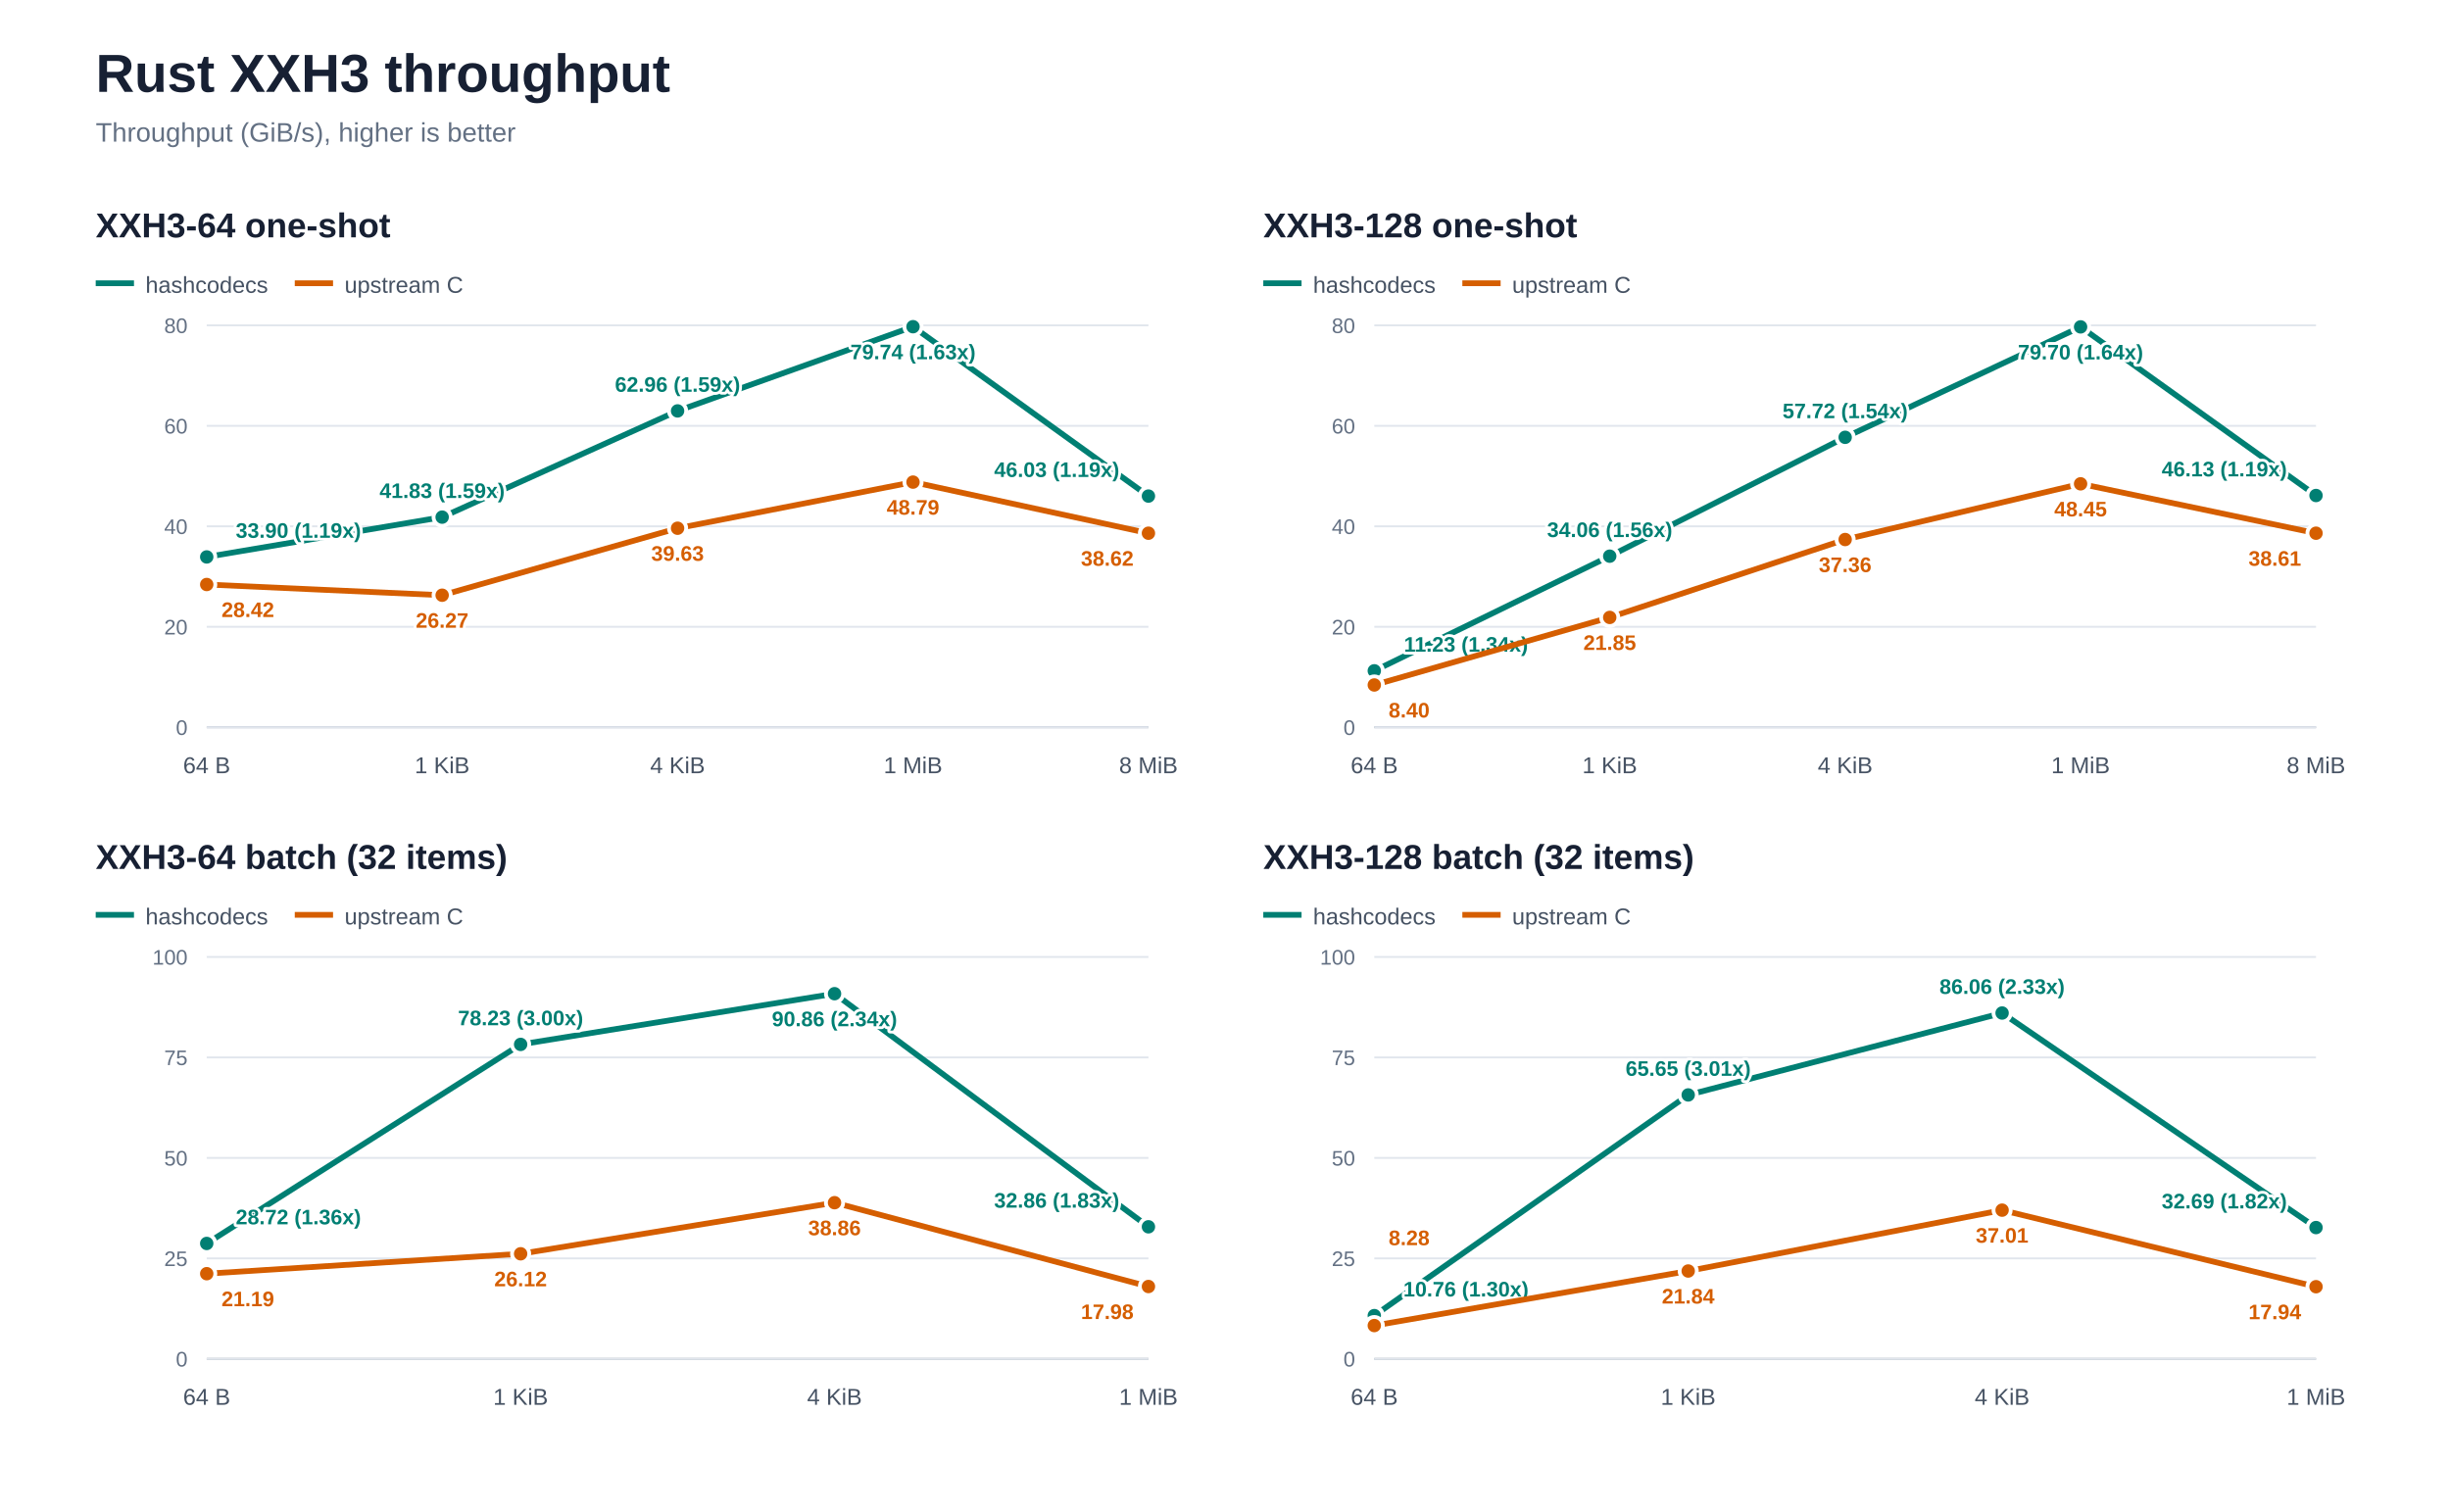
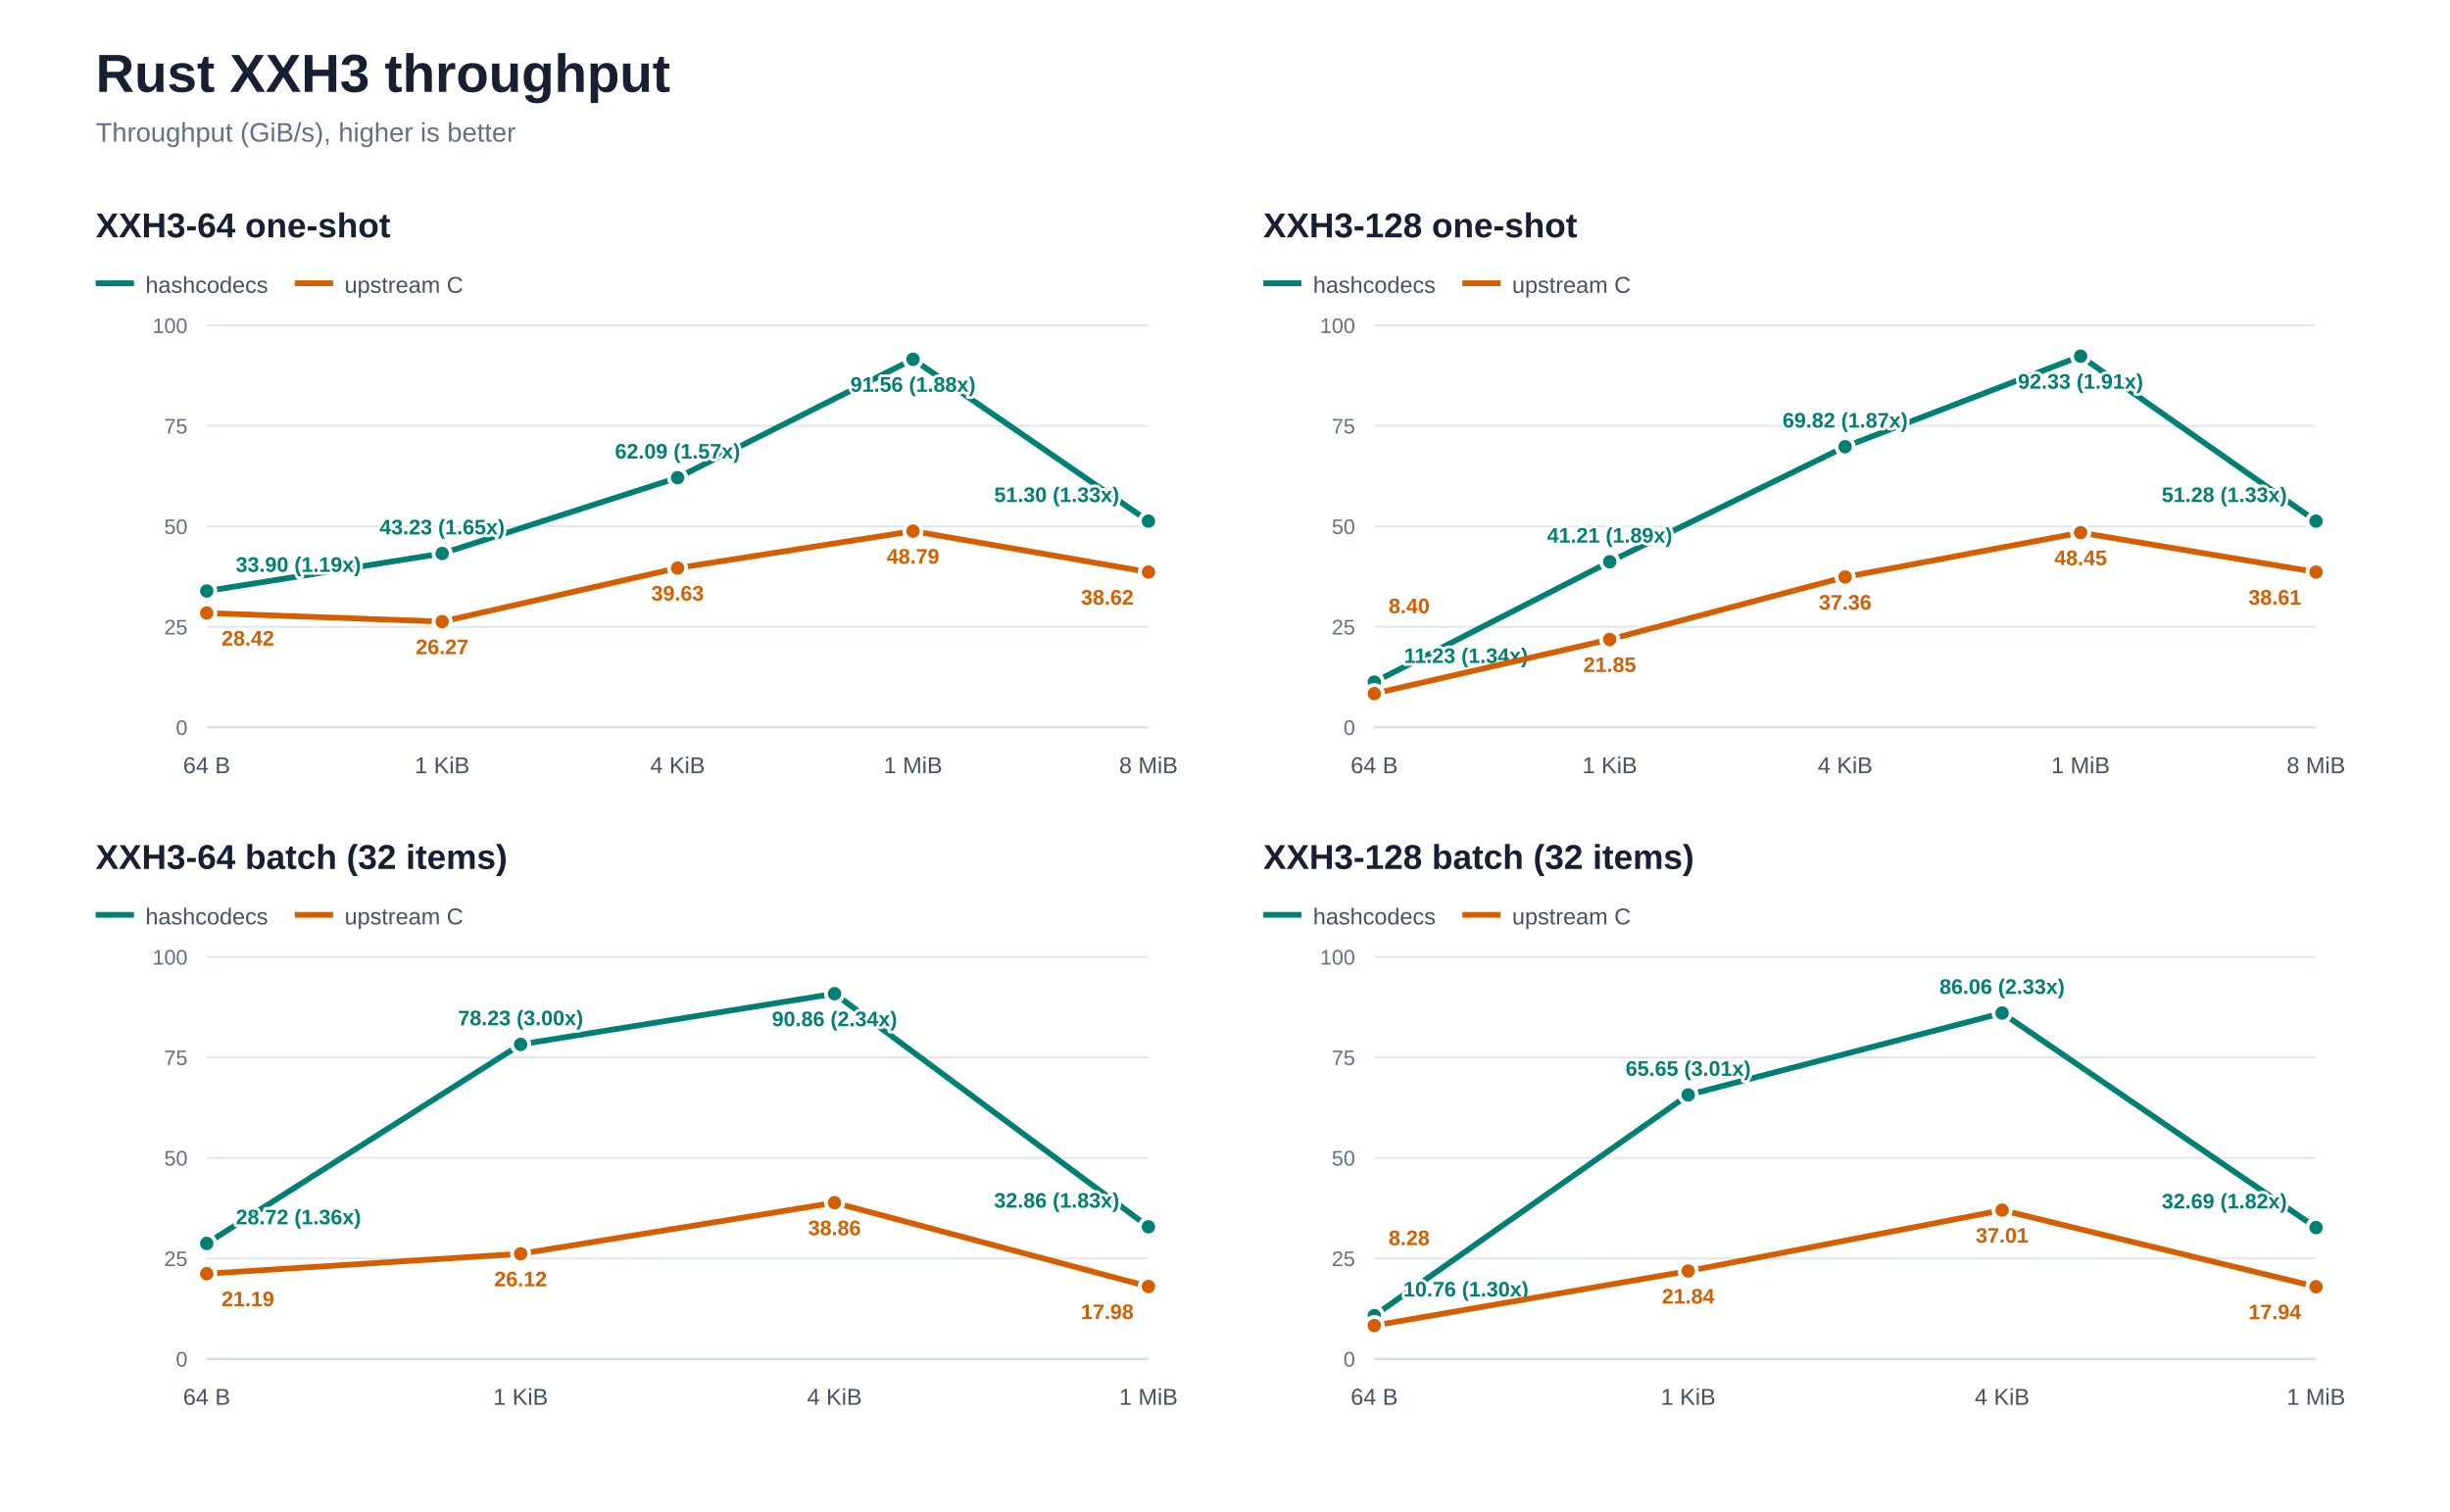
<svg xmlns="http://www.w3.org/2000/svg" width="1280" height="790" viewBox="0 0 1280 790" role="img" aria-labelledby="title desc">
  <rect width="100%" height="100%" fill="#ffffff" />
  <text x="50" y="48" fill="#172033" font-family="Segoe UI,Arial,sans-serif" font-size="28" font-weight="700">Rust XXH3 throughput</text>
  <text x="50" y="74" fill="#637083" font-family="Segoe UI,Arial,sans-serif" font-size="14">Throughput (GiB/s), higher is better</text>
  <text x="50" y="124" fill="#172033" font-family="Segoe UI,Arial,sans-serif" font-size="18" font-weight="600">XXH3-64 one-shot</text>
  <line x1="108" y1="380" x2="600" y2="380" stroke="#9aa5b4" />
  <line x1="50" y1="148" x2="70" y2="148" stroke="#007f73" stroke-width="3" />
  <text x="76" y="153" fill="#465263" font-family="Segoe UI,Arial,sans-serif" font-size="12">hashcodecs</text>
  <line x1="154" y1="148" x2="174" y2="148" stroke="#d55e00" stroke-width="3" />
  <text x="180" y="153" fill="#465263" font-family="Segoe UI,Arial,sans-serif" font-size="12">upstream C</text>
  <line x1="108" y1="380.0" x2="600" y2="380.0" stroke="#e1e6ed" />
  <text x="98" y="384.0" text-anchor="end" fill="#637083" font-family="Segoe UI,Arial,sans-serif" font-size="11">0</text>
  <line x1="108" y1="327.5" x2="600" y2="327.5" stroke="#e1e6ed" />
-   <text x="98" y="331.5" text-anchor="end" fill="#637083" font-family="Segoe UI,Arial,sans-serif" font-size="11">20</text>
+   <text x="98" y="331.5" text-anchor="end" fill="#637083" font-family="Segoe UI,Arial,sans-serif" font-size="11">25</text>
  <line x1="108" y1="275.0" x2="600" y2="275.0" stroke="#e1e6ed" />
-   <text x="98" y="279.0" text-anchor="end" fill="#637083" font-family="Segoe UI,Arial,sans-serif" font-size="11">40</text>
+   <text x="98" y="279.0" text-anchor="end" fill="#637083" font-family="Segoe UI,Arial,sans-serif" font-size="11">50</text>
  <line x1="108" y1="222.5" x2="600" y2="222.5" stroke="#e1e6ed" />
-   <text x="98" y="226.5" text-anchor="end" fill="#637083" font-family="Segoe UI,Arial,sans-serif" font-size="11">60</text>
+   <text x="98" y="226.5" text-anchor="end" fill="#637083" font-family="Segoe UI,Arial,sans-serif" font-size="11">75</text>
  <line x1="108" y1="170.0" x2="600" y2="170.0" stroke="#e1e6ed" />
-   <text x="98" y="174.0" text-anchor="end" fill="#637083" font-family="Segoe UI,Arial,sans-serif" font-size="11">80</text>
+   <text x="98" y="174.0" text-anchor="end" fill="#637083" font-family="Segoe UI,Arial,sans-serif" font-size="11">100</text>
  <text x="108.0" y="404" text-anchor="middle" fill="#465263" font-family="Segoe UI,Arial,sans-serif" font-size="12">64 B</text>
  <text x="231.0" y="404" text-anchor="middle" fill="#465263" font-family="Segoe UI,Arial,sans-serif" font-size="12">1 KiB</text>
  <text x="354.0" y="404" text-anchor="middle" fill="#465263" font-family="Segoe UI,Arial,sans-serif" font-size="12">4 KiB</text>
  <text x="477.0" y="404" text-anchor="middle" fill="#465263" font-family="Segoe UI,Arial,sans-serif" font-size="12">1 MiB</text>
  <text x="600.0" y="404" text-anchor="middle" fill="#465263" font-family="Segoe UI,Arial,sans-serif" font-size="12">8 MiB</text>
-   <polyline points="108.0,291.0 231.0,270.2 354.0,214.7 477.0,170.7 600.0,259.2" fill="none" stroke="#007f73" stroke-width="3" stroke-linejoin="round" stroke-linecap="round" />
-   <circle cx="108.0" cy="291.0" r="4.5" fill="#007f73" stroke="#ffffff" stroke-width="2" />
-   <text x="155.9" y="281.0" text-anchor="middle" fill="#007f73" font-family="Segoe UI,Arial,sans-serif" font-size="11" font-weight="600" paint-order="stroke" stroke="#ffffff" stroke-width="3" stroke-linejoin="round">33.90 (1.19x)</text>
-   <circle cx="231.0" cy="270.2" r="4.5" fill="#007f73" stroke="#ffffff" stroke-width="2" />
-   <text x="231.0" y="260.2" text-anchor="middle" fill="#007f73" font-family="Segoe UI,Arial,sans-serif" font-size="11" font-weight="600" paint-order="stroke" stroke="#ffffff" stroke-width="3" stroke-linejoin="round">41.83 (1.59x)</text>
-   <circle cx="354.0" cy="214.7" r="4.5" fill="#007f73" stroke="#ffffff" stroke-width="2" />
-   <text x="354.0" y="204.7" text-anchor="middle" fill="#007f73" font-family="Segoe UI,Arial,sans-serif" font-size="11" font-weight="600" paint-order="stroke" stroke="#ffffff" stroke-width="3" stroke-linejoin="round">62.96 (1.59x)</text>
-   <circle cx="477.0" cy="170.7" r="4.5" fill="#007f73" stroke="#ffffff" stroke-width="2" />
-   <text x="477.0" y="187.7" text-anchor="middle" fill="#007f73" font-family="Segoe UI,Arial,sans-serif" font-size="11" font-weight="600" paint-order="stroke" stroke="#ffffff" stroke-width="3" stroke-linejoin="round">79.74 (1.63x)</text>
-   <circle cx="600.0" cy="259.2" r="4.5" fill="#007f73" stroke="#ffffff" stroke-width="2" />
-   <text x="552.1" y="249.2" text-anchor="middle" fill="#007f73" font-family="Segoe UI,Arial,sans-serif" font-size="11" font-weight="600" paint-order="stroke" stroke="#ffffff" stroke-width="3" stroke-linejoin="round">46.03 (1.19x)</text>
-   <polyline points="108.0,305.4 231.0,311.0 354.0,276.0 477.0,251.9 600.0,278.6" fill="none" stroke="#d55e00" stroke-width="3" stroke-linejoin="round" stroke-linecap="round" />
-   <circle cx="108.0" cy="305.4" r="4.5" fill="#d55e00" stroke="#ffffff" stroke-width="2" />
-   <text x="129.5" y="322.4" text-anchor="middle" fill="#d55e00" font-family="Segoe UI,Arial,sans-serif" font-size="11" font-weight="600" paint-order="stroke" stroke="#ffffff" stroke-width="3" stroke-linejoin="round">28.42</text>
-   <circle cx="231.0" cy="311.0" r="4.5" fill="#d55e00" stroke="#ffffff" stroke-width="2" />
-   <text x="231.0" y="328.0" text-anchor="middle" fill="#d55e00" font-family="Segoe UI,Arial,sans-serif" font-size="11" font-weight="600" paint-order="stroke" stroke="#ffffff" stroke-width="3" stroke-linejoin="round">26.27</text>
-   <circle cx="354.0" cy="276.0" r="4.5" fill="#d55e00" stroke="#ffffff" stroke-width="2" />
-   <text x="354.0" y="293.0" text-anchor="middle" fill="#d55e00" font-family="Segoe UI,Arial,sans-serif" font-size="11" font-weight="600" paint-order="stroke" stroke="#ffffff" stroke-width="3" stroke-linejoin="round">39.63</text>
-   <circle cx="477.0" cy="251.9" r="4.5" fill="#d55e00" stroke="#ffffff" stroke-width="2" />
-   <text x="477.0" y="268.9" text-anchor="middle" fill="#d55e00" font-family="Segoe UI,Arial,sans-serif" font-size="11" font-weight="600" paint-order="stroke" stroke="#ffffff" stroke-width="3" stroke-linejoin="round">48.79</text>
-   <circle cx="600.0" cy="278.6" r="4.5" fill="#d55e00" stroke="#ffffff" stroke-width="2" />
-   <text x="578.5" y="295.6" text-anchor="middle" fill="#d55e00" font-family="Segoe UI,Arial,sans-serif" font-size="11" font-weight="600" paint-order="stroke" stroke="#ffffff" stroke-width="3" stroke-linejoin="round">38.62</text>
+   <polyline points="108.0,308.8 231.0,289.2 354.0,249.6 477.0,187.7 600.0,272.3" fill="none" stroke="#007f73" stroke-width="3" stroke-linejoin="round" stroke-linecap="round" />
+   <circle cx="108.0" cy="308.8" r="4.5" fill="#007f73" stroke="#ffffff" stroke-width="2" />
+   <text x="155.9" y="298.8" text-anchor="middle" fill="#007f73" font-family="Segoe UI,Arial,sans-serif" font-size="11" font-weight="600" paint-order="stroke" stroke="#ffffff" stroke-width="3" stroke-linejoin="round">33.90 (1.19x)</text>
+   <circle cx="231.0" cy="289.2" r="4.5" fill="#007f73" stroke="#ffffff" stroke-width="2" />
+   <text x="231.0" y="279.2" text-anchor="middle" fill="#007f73" font-family="Segoe UI,Arial,sans-serif" font-size="11" font-weight="600" paint-order="stroke" stroke="#ffffff" stroke-width="3" stroke-linejoin="round">43.23 (1.65x)</text>
+   <circle cx="354.0" cy="249.6" r="4.5" fill="#007f73" stroke="#ffffff" stroke-width="2" />
+   <text x="354.0" y="239.6" text-anchor="middle" fill="#007f73" font-family="Segoe UI,Arial,sans-serif" font-size="11" font-weight="600" paint-order="stroke" stroke="#ffffff" stroke-width="3" stroke-linejoin="round">62.09 (1.57x)</text>
+   <circle cx="477.0" cy="187.7" r="4.5" fill="#007f73" stroke="#ffffff" stroke-width="2" />
+   <text x="477.0" y="204.7" text-anchor="middle" fill="#007f73" font-family="Segoe UI,Arial,sans-serif" font-size="11" font-weight="600" paint-order="stroke" stroke="#ffffff" stroke-width="3" stroke-linejoin="round">91.56 (1.88x)</text>
+   <circle cx="600.0" cy="272.3" r="4.5" fill="#007f73" stroke="#ffffff" stroke-width="2" />
+   <text x="552.1" y="262.3" text-anchor="middle" fill="#007f73" font-family="Segoe UI,Arial,sans-serif" font-size="11" font-weight="600" paint-order="stroke" stroke="#ffffff" stroke-width="3" stroke-linejoin="round">51.30 (1.33x)</text>
+   <polyline points="108.0,320.3 231.0,324.8 354.0,296.8 477.0,277.5 600.0,298.9" fill="none" stroke="#d55e00" stroke-width="3" stroke-linejoin="round" stroke-linecap="round" />
+   <circle cx="108.0" cy="320.3" r="4.5" fill="#d55e00" stroke="#ffffff" stroke-width="2" />
+   <text x="129.5" y="337.3" text-anchor="middle" fill="#d55e00" font-family="Segoe UI,Arial,sans-serif" font-size="11" font-weight="600" paint-order="stroke" stroke="#ffffff" stroke-width="3" stroke-linejoin="round">28.42</text>
+   <circle cx="231.0" cy="324.8" r="4.5" fill="#d55e00" stroke="#ffffff" stroke-width="2" />
+   <text x="231.0" y="341.8" text-anchor="middle" fill="#d55e00" font-family="Segoe UI,Arial,sans-serif" font-size="11" font-weight="600" paint-order="stroke" stroke="#ffffff" stroke-width="3" stroke-linejoin="round">26.27</text>
+   <circle cx="354.0" cy="296.8" r="4.5" fill="#d55e00" stroke="#ffffff" stroke-width="2" />
+   <text x="354.0" y="313.8" text-anchor="middle" fill="#d55e00" font-family="Segoe UI,Arial,sans-serif" font-size="11" font-weight="600" paint-order="stroke" stroke="#ffffff" stroke-width="3" stroke-linejoin="round">39.63</text>
+   <circle cx="477.0" cy="277.5" r="4.5" fill="#d55e00" stroke="#ffffff" stroke-width="2" />
+   <text x="477.0" y="294.5" text-anchor="middle" fill="#d55e00" font-family="Segoe UI,Arial,sans-serif" font-size="11" font-weight="600" paint-order="stroke" stroke="#ffffff" stroke-width="3" stroke-linejoin="round">48.79</text>
+   <circle cx="600.0" cy="298.9" r="4.5" fill="#d55e00" stroke="#ffffff" stroke-width="2" />
+   <text x="578.5" y="315.9" text-anchor="middle" fill="#d55e00" font-family="Segoe UI,Arial,sans-serif" font-size="11" font-weight="600" paint-order="stroke" stroke="#ffffff" stroke-width="3" stroke-linejoin="round">38.62</text>
  <text x="660" y="124" fill="#172033" font-family="Segoe UI,Arial,sans-serif" font-size="18" font-weight="600">XXH3-128 one-shot</text>
  <line x1="718" y1="380" x2="1210" y2="380" stroke="#9aa5b4" />
  <line x1="660" y1="148" x2="680" y2="148" stroke="#007f73" stroke-width="3" />
  <text x="686" y="153" fill="#465263" font-family="Segoe UI,Arial,sans-serif" font-size="12">hashcodecs</text>
  <line x1="764" y1="148" x2="784" y2="148" stroke="#d55e00" stroke-width="3" />
  <text x="790" y="153" fill="#465263" font-family="Segoe UI,Arial,sans-serif" font-size="12">upstream C</text>
  <line x1="718" y1="380.0" x2="1210" y2="380.0" stroke="#e1e6ed" />
  <text x="708" y="384.0" text-anchor="end" fill="#637083" font-family="Segoe UI,Arial,sans-serif" font-size="11">0</text>
  <line x1="718" y1="327.5" x2="1210" y2="327.5" stroke="#e1e6ed" />
-   <text x="708" y="331.5" text-anchor="end" fill="#637083" font-family="Segoe UI,Arial,sans-serif" font-size="11">20</text>
+   <text x="708" y="331.5" text-anchor="end" fill="#637083" font-family="Segoe UI,Arial,sans-serif" font-size="11">25</text>
  <line x1="718" y1="275.0" x2="1210" y2="275.0" stroke="#e1e6ed" />
-   <text x="708" y="279.0" text-anchor="end" fill="#637083" font-family="Segoe UI,Arial,sans-serif" font-size="11">40</text>
+   <text x="708" y="279.0" text-anchor="end" fill="#637083" font-family="Segoe UI,Arial,sans-serif" font-size="11">50</text>
  <line x1="718" y1="222.5" x2="1210" y2="222.5" stroke="#e1e6ed" />
-   <text x="708" y="226.5" text-anchor="end" fill="#637083" font-family="Segoe UI,Arial,sans-serif" font-size="11">60</text>
+   <text x="708" y="226.5" text-anchor="end" fill="#637083" font-family="Segoe UI,Arial,sans-serif" font-size="11">75</text>
  <line x1="718" y1="170.0" x2="1210" y2="170.0" stroke="#e1e6ed" />
-   <text x="708" y="174.0" text-anchor="end" fill="#637083" font-family="Segoe UI,Arial,sans-serif" font-size="11">80</text>
+   <text x="708" y="174.0" text-anchor="end" fill="#637083" font-family="Segoe UI,Arial,sans-serif" font-size="11">100</text>
  <text x="718.0" y="404" text-anchor="middle" fill="#465263" font-family="Segoe UI,Arial,sans-serif" font-size="12">64 B</text>
  <text x="841.0" y="404" text-anchor="middle" fill="#465263" font-family="Segoe UI,Arial,sans-serif" font-size="12">1 KiB</text>
  <text x="964.0" y="404" text-anchor="middle" fill="#465263" font-family="Segoe UI,Arial,sans-serif" font-size="12">4 KiB</text>
  <text x="1087.0" y="404" text-anchor="middle" fill="#465263" font-family="Segoe UI,Arial,sans-serif" font-size="12">1 MiB</text>
  <text x="1210.0" y="404" text-anchor="middle" fill="#465263" font-family="Segoe UI,Arial,sans-serif" font-size="12">8 MiB</text>
-   <polyline points="718.0,350.5 841.0,290.6 964.0,228.5 1087.0,170.8 1210.0,258.9" fill="none" stroke="#007f73" stroke-width="3" stroke-linejoin="round" stroke-linecap="round" />
-   <circle cx="718.0" cy="350.5" r="4.5" fill="#007f73" stroke="#ffffff" stroke-width="2" />
-   <text x="765.9" y="340.5" text-anchor="middle" fill="#007f73" font-family="Segoe UI,Arial,sans-serif" font-size="11" font-weight="600" paint-order="stroke" stroke="#ffffff" stroke-width="3" stroke-linejoin="round">11.23 (1.34x)</text>
-   <circle cx="841.0" cy="290.6" r="4.5" fill="#007f73" stroke="#ffffff" stroke-width="2" />
-   <text x="841.0" y="280.6" text-anchor="middle" fill="#007f73" font-family="Segoe UI,Arial,sans-serif" font-size="11" font-weight="600" paint-order="stroke" stroke="#ffffff" stroke-width="3" stroke-linejoin="round">34.06 (1.56x)</text>
-   <circle cx="964.0" cy="228.5" r="4.5" fill="#007f73" stroke="#ffffff" stroke-width="2" />
-   <text x="964.0" y="218.5" text-anchor="middle" fill="#007f73" font-family="Segoe UI,Arial,sans-serif" font-size="11" font-weight="600" paint-order="stroke" stroke="#ffffff" stroke-width="3" stroke-linejoin="round">57.72 (1.54x)</text>
-   <circle cx="1087.0" cy="170.8" r="4.5" fill="#007f73" stroke="#ffffff" stroke-width="2" />
-   <text x="1087.0" y="187.8" text-anchor="middle" fill="#007f73" font-family="Segoe UI,Arial,sans-serif" font-size="11" font-weight="600" paint-order="stroke" stroke="#ffffff" stroke-width="3" stroke-linejoin="round">79.70 (1.64x)</text>
-   <circle cx="1210.0" cy="258.9" r="4.5" fill="#007f73" stroke="#ffffff" stroke-width="2" />
-   <text x="1162.1" y="248.9" text-anchor="middle" fill="#007f73" font-family="Segoe UI,Arial,sans-serif" font-size="11" font-weight="600" paint-order="stroke" stroke="#ffffff" stroke-width="3" stroke-linejoin="round">46.13 (1.19x)</text>
-   <polyline points="718.0,357.9 841.0,322.6 964.0,281.9 1087.0,252.8 1210.0,278.6" fill="none" stroke="#d55e00" stroke-width="3" stroke-linejoin="round" stroke-linecap="round" />
-   <circle cx="718.0" cy="357.9" r="4.5" fill="#d55e00" stroke="#ffffff" stroke-width="2" />
-   <text x="736.2" y="374.9" text-anchor="middle" fill="#d55e00" font-family="Segoe UI,Arial,sans-serif" font-size="11" font-weight="600" paint-order="stroke" stroke="#ffffff" stroke-width="3" stroke-linejoin="round">8.40</text>
-   <circle cx="841.0" cy="322.6" r="4.5" fill="#d55e00" stroke="#ffffff" stroke-width="2" />
-   <text x="841.0" y="339.6" text-anchor="middle" fill="#d55e00" font-family="Segoe UI,Arial,sans-serif" font-size="11" font-weight="600" paint-order="stroke" stroke="#ffffff" stroke-width="3" stroke-linejoin="round">21.85</text>
-   <circle cx="964.0" cy="281.9" r="4.5" fill="#d55e00" stroke="#ffffff" stroke-width="2" />
-   <text x="964.0" y="298.9" text-anchor="middle" fill="#d55e00" font-family="Segoe UI,Arial,sans-serif" font-size="11" font-weight="600" paint-order="stroke" stroke="#ffffff" stroke-width="3" stroke-linejoin="round">37.36</text>
-   <circle cx="1087.0" cy="252.8" r="4.5" fill="#d55e00" stroke="#ffffff" stroke-width="2" />
-   <text x="1087.0" y="269.8" text-anchor="middle" fill="#d55e00" font-family="Segoe UI,Arial,sans-serif" font-size="11" font-weight="600" paint-order="stroke" stroke="#ffffff" stroke-width="3" stroke-linejoin="round">48.45</text>
-   <circle cx="1210.0" cy="278.6" r="4.5" fill="#d55e00" stroke="#ffffff" stroke-width="2" />
-   <text x="1188.5" y="295.6" text-anchor="middle" fill="#d55e00" font-family="Segoe UI,Arial,sans-serif" font-size="11" font-weight="600" paint-order="stroke" stroke="#ffffff" stroke-width="3" stroke-linejoin="round">38.61</text>
+   <polyline points="718.0,356.4 841.0,293.5 964.0,233.4 1087.0,186.1 1210.0,272.3" fill="none" stroke="#007f73" stroke-width="3" stroke-linejoin="round" stroke-linecap="round" />
+   <circle cx="718.0" cy="356.4" r="4.5" fill="#007f73" stroke="#ffffff" stroke-width="2" />
+   <text x="765.9" y="346.4" text-anchor="middle" fill="#007f73" font-family="Segoe UI,Arial,sans-serif" font-size="11" font-weight="600" paint-order="stroke" stroke="#ffffff" stroke-width="3" stroke-linejoin="round">11.23 (1.34x)</text>
+   <circle cx="841.0" cy="293.5" r="4.5" fill="#007f73" stroke="#ffffff" stroke-width="2" />
+   <text x="841.0" y="283.5" text-anchor="middle" fill="#007f73" font-family="Segoe UI,Arial,sans-serif" font-size="11" font-weight="600" paint-order="stroke" stroke="#ffffff" stroke-width="3" stroke-linejoin="round">41.21 (1.89x)</text>
+   <circle cx="964.0" cy="233.4" r="4.5" fill="#007f73" stroke="#ffffff" stroke-width="2" />
+   <text x="964.0" y="223.4" text-anchor="middle" fill="#007f73" font-family="Segoe UI,Arial,sans-serif" font-size="11" font-weight="600" paint-order="stroke" stroke="#ffffff" stroke-width="3" stroke-linejoin="round">69.82 (1.87x)</text>
+   <circle cx="1087.0" cy="186.1" r="4.5" fill="#007f73" stroke="#ffffff" stroke-width="2" />
+   <text x="1087.0" y="203.1" text-anchor="middle" fill="#007f73" font-family="Segoe UI,Arial,sans-serif" font-size="11" font-weight="600" paint-order="stroke" stroke="#ffffff" stroke-width="3" stroke-linejoin="round">92.33 (1.91x)</text>
+   <circle cx="1210.0" cy="272.3" r="4.5" fill="#007f73" stroke="#ffffff" stroke-width="2" />
+   <text x="1162.1" y="262.3" text-anchor="middle" fill="#007f73" font-family="Segoe UI,Arial,sans-serif" font-size="11" font-weight="600" paint-order="stroke" stroke="#ffffff" stroke-width="3" stroke-linejoin="round">51.28 (1.33x)</text>
+   <polyline points="718.0,362.4 841.0,334.1 964.0,301.5 1087.0,278.3 1210.0,298.9" fill="none" stroke="#d55e00" stroke-width="3" stroke-linejoin="round" stroke-linecap="round" />
+   <circle cx="718.0" cy="362.4" r="4.5" fill="#d55e00" stroke="#ffffff" stroke-width="2" />
+   <text x="736.2" y="320.4" text-anchor="middle" fill="#d55e00" font-family="Segoe UI,Arial,sans-serif" font-size="11" font-weight="600" paint-order="stroke" stroke="#ffffff" stroke-width="3" stroke-linejoin="round">8.40</text>
+   <circle cx="841.0" cy="334.1" r="4.5" fill="#d55e00" stroke="#ffffff" stroke-width="2" />
+   <text x="841.0" y="351.1" text-anchor="middle" fill="#d55e00" font-family="Segoe UI,Arial,sans-serif" font-size="11" font-weight="600" paint-order="stroke" stroke="#ffffff" stroke-width="3" stroke-linejoin="round">21.85</text>
+   <circle cx="964.0" cy="301.5" r="4.5" fill="#d55e00" stroke="#ffffff" stroke-width="2" />
+   <text x="964.0" y="318.5" text-anchor="middle" fill="#d55e00" font-family="Segoe UI,Arial,sans-serif" font-size="11" font-weight="600" paint-order="stroke" stroke="#ffffff" stroke-width="3" stroke-linejoin="round">37.36</text>
+   <circle cx="1087.0" cy="278.3" r="4.5" fill="#d55e00" stroke="#ffffff" stroke-width="2" />
+   <text x="1087.0" y="295.3" text-anchor="middle" fill="#d55e00" font-family="Segoe UI,Arial,sans-serif" font-size="11" font-weight="600" paint-order="stroke" stroke="#ffffff" stroke-width="3" stroke-linejoin="round">48.45</text>
+   <circle cx="1210.0" cy="298.9" r="4.5" fill="#d55e00" stroke="#ffffff" stroke-width="2" />
+   <text x="1188.5" y="315.9" text-anchor="middle" fill="#d55e00" font-family="Segoe UI,Arial,sans-serif" font-size="11" font-weight="600" paint-order="stroke" stroke="#ffffff" stroke-width="3" stroke-linejoin="round">38.61</text>
  <text x="50" y="454" fill="#172033" font-family="Segoe UI,Arial,sans-serif" font-size="18" font-weight="600">XXH3-64 batch (32 items)</text>
  <line x1="108" y1="710" x2="600" y2="710" stroke="#9aa5b4" />
  <line x1="50" y1="478" x2="70" y2="478" stroke="#007f73" stroke-width="3" />
  <text x="76" y="483" fill="#465263" font-family="Segoe UI,Arial,sans-serif" font-size="12">hashcodecs</text>
  <line x1="154" y1="478" x2="174" y2="478" stroke="#d55e00" stroke-width="3" />
  <text x="180" y="483" fill="#465263" font-family="Segoe UI,Arial,sans-serif" font-size="12">upstream C</text>
  <line x1="108" y1="710.0" x2="600" y2="710.0" stroke="#e1e6ed" />
  <text x="98" y="714.0" text-anchor="end" fill="#637083" font-family="Segoe UI,Arial,sans-serif" font-size="11">0</text>
  <line x1="108" y1="657.5" x2="600" y2="657.5" stroke="#e1e6ed" />
  <text x="98" y="661.5" text-anchor="end" fill="#637083" font-family="Segoe UI,Arial,sans-serif" font-size="11">25</text>
  <line x1="108" y1="605.0" x2="600" y2="605.0" stroke="#e1e6ed" />
  <text x="98" y="609.0" text-anchor="end" fill="#637083" font-family="Segoe UI,Arial,sans-serif" font-size="11">50</text>
  <line x1="108" y1="552.5" x2="600" y2="552.5" stroke="#e1e6ed" />
  <text x="98" y="556.5" text-anchor="end" fill="#637083" font-family="Segoe UI,Arial,sans-serif" font-size="11">75</text>
  <line x1="108" y1="500.0" x2="600" y2="500.0" stroke="#e1e6ed" />
  <text x="98" y="504.0" text-anchor="end" fill="#637083" font-family="Segoe UI,Arial,sans-serif" font-size="11">100</text>
  <text x="108.0" y="734" text-anchor="middle" fill="#465263" font-family="Segoe UI,Arial,sans-serif" font-size="12">64 B</text>
  <text x="272.0" y="734" text-anchor="middle" fill="#465263" font-family="Segoe UI,Arial,sans-serif" font-size="12">1 KiB</text>
  <text x="436.0" y="734" text-anchor="middle" fill="#465263" font-family="Segoe UI,Arial,sans-serif" font-size="12">4 KiB</text>
  <text x="600.0" y="734" text-anchor="middle" fill="#465263" font-family="Segoe UI,Arial,sans-serif" font-size="12">1 MiB</text>
  <polyline points="108.0,649.7 272.0,545.7 436.0,519.2 600.0,641.0" fill="none" stroke="#007f73" stroke-width="3" stroke-linejoin="round" stroke-linecap="round" />
  <circle cx="108.0" cy="649.7" r="4.5" fill="#007f73" stroke="#ffffff" stroke-width="2" />
  <text x="155.9" y="639.7" text-anchor="middle" fill="#007f73" font-family="Segoe UI,Arial,sans-serif" font-size="11" font-weight="600" paint-order="stroke" stroke="#ffffff" stroke-width="3" stroke-linejoin="round">28.72 (1.36x)</text>
  <circle cx="272.0" cy="545.7" r="4.5" fill="#007f73" stroke="#ffffff" stroke-width="2" />
  <text x="272.0" y="535.7" text-anchor="middle" fill="#007f73" font-family="Segoe UI,Arial,sans-serif" font-size="11" font-weight="600" paint-order="stroke" stroke="#ffffff" stroke-width="3" stroke-linejoin="round">78.23 (3.00x)</text>
  <circle cx="436.0" cy="519.2" r="4.5" fill="#007f73" stroke="#ffffff" stroke-width="2" />
  <text x="436.0" y="536.2" text-anchor="middle" fill="#007f73" font-family="Segoe UI,Arial,sans-serif" font-size="11" font-weight="600" paint-order="stroke" stroke="#ffffff" stroke-width="3" stroke-linejoin="round">90.86 (2.34x)</text>
  <circle cx="600.0" cy="641.0" r="4.5" fill="#007f73" stroke="#ffffff" stroke-width="2" />
  <text x="552.1" y="631.0" text-anchor="middle" fill="#007f73" font-family="Segoe UI,Arial,sans-serif" font-size="11" font-weight="600" paint-order="stroke" stroke="#ffffff" stroke-width="3" stroke-linejoin="round">32.86 (1.83x)</text>
  <polyline points="108.0,665.5 272.0,655.1 436.0,628.4 600.0,672.2" fill="none" stroke="#d55e00" stroke-width="3" stroke-linejoin="round" stroke-linecap="round" />
  <circle cx="108.0" cy="665.5" r="4.5" fill="#d55e00" stroke="#ffffff" stroke-width="2" />
  <text x="129.5" y="682.5" text-anchor="middle" fill="#d55e00" font-family="Segoe UI,Arial,sans-serif" font-size="11" font-weight="600" paint-order="stroke" stroke="#ffffff" stroke-width="3" stroke-linejoin="round">21.19</text>
  <circle cx="272.0" cy="655.1" r="4.5" fill="#d55e00" stroke="#ffffff" stroke-width="2" />
  <text x="272.0" y="672.1" text-anchor="middle" fill="#d55e00" font-family="Segoe UI,Arial,sans-serif" font-size="11" font-weight="600" paint-order="stroke" stroke="#ffffff" stroke-width="3" stroke-linejoin="round">26.12</text>
  <circle cx="436.0" cy="628.4" r="4.5" fill="#d55e00" stroke="#ffffff" stroke-width="2" />
  <text x="436.0" y="645.4" text-anchor="middle" fill="#d55e00" font-family="Segoe UI,Arial,sans-serif" font-size="11" font-weight="600" paint-order="stroke" stroke="#ffffff" stroke-width="3" stroke-linejoin="round">38.86</text>
  <circle cx="600.0" cy="672.2" r="4.5" fill="#d55e00" stroke="#ffffff" stroke-width="2" />
  <text x="578.5" y="689.2" text-anchor="middle" fill="#d55e00" font-family="Segoe UI,Arial,sans-serif" font-size="11" font-weight="600" paint-order="stroke" stroke="#ffffff" stroke-width="3" stroke-linejoin="round">17.98</text>
  <text x="660" y="454" fill="#172033" font-family="Segoe UI,Arial,sans-serif" font-size="18" font-weight="600">XXH3-128 batch (32 items)</text>
  <line x1="718" y1="710" x2="1210" y2="710" stroke="#9aa5b4" />
  <line x1="660" y1="478" x2="680" y2="478" stroke="#007f73" stroke-width="3" />
  <text x="686" y="483" fill="#465263" font-family="Segoe UI,Arial,sans-serif" font-size="12">hashcodecs</text>
  <line x1="764" y1="478" x2="784" y2="478" stroke="#d55e00" stroke-width="3" />
  <text x="790" y="483" fill="#465263" font-family="Segoe UI,Arial,sans-serif" font-size="12">upstream C</text>
  <line x1="718" y1="710.0" x2="1210" y2="710.0" stroke="#e1e6ed" />
  <text x="708" y="714.0" text-anchor="end" fill="#637083" font-family="Segoe UI,Arial,sans-serif" font-size="11">0</text>
  <line x1="718" y1="657.5" x2="1210" y2="657.5" stroke="#e1e6ed" />
  <text x="708" y="661.5" text-anchor="end" fill="#637083" font-family="Segoe UI,Arial,sans-serif" font-size="11">25</text>
  <line x1="718" y1="605.0" x2="1210" y2="605.0" stroke="#e1e6ed" />
  <text x="708" y="609.0" text-anchor="end" fill="#637083" font-family="Segoe UI,Arial,sans-serif" font-size="11">50</text>
  <line x1="718" y1="552.5" x2="1210" y2="552.5" stroke="#e1e6ed" />
  <text x="708" y="556.5" text-anchor="end" fill="#637083" font-family="Segoe UI,Arial,sans-serif" font-size="11">75</text>
  <line x1="718" y1="500.0" x2="1210" y2="500.0" stroke="#e1e6ed" />
  <text x="708" y="504.0" text-anchor="end" fill="#637083" font-family="Segoe UI,Arial,sans-serif" font-size="11">100</text>
  <text x="718.0" y="734" text-anchor="middle" fill="#465263" font-family="Segoe UI,Arial,sans-serif" font-size="12">64 B</text>
  <text x="882.0" y="734" text-anchor="middle" fill="#465263" font-family="Segoe UI,Arial,sans-serif" font-size="12">1 KiB</text>
  <text x="1046.0" y="734" text-anchor="middle" fill="#465263" font-family="Segoe UI,Arial,sans-serif" font-size="12">4 KiB</text>
  <text x="1210.0" y="734" text-anchor="middle" fill="#465263" font-family="Segoe UI,Arial,sans-serif" font-size="12">1 MiB</text>
  <polyline points="718.0,687.4 882.0,572.1 1046.0,529.3 1210.0,641.4" fill="none" stroke="#007f73" stroke-width="3" stroke-linejoin="round" stroke-linecap="round" />
  <circle cx="718.0" cy="687.4" r="4.5" fill="#007f73" stroke="#ffffff" stroke-width="2" />
  <text x="765.9" y="677.4" text-anchor="middle" fill="#007f73" font-family="Segoe UI,Arial,sans-serif" font-size="11" font-weight="600" paint-order="stroke" stroke="#ffffff" stroke-width="3" stroke-linejoin="round">10.76 (1.30x)</text>
  <circle cx="882.0" cy="572.1" r="4.5" fill="#007f73" stroke="#ffffff" stroke-width="2" />
  <text x="882.0" y="562.1" text-anchor="middle" fill="#007f73" font-family="Segoe UI,Arial,sans-serif" font-size="11" font-weight="600" paint-order="stroke" stroke="#ffffff" stroke-width="3" stroke-linejoin="round">65.65 (3.01x)</text>
  <circle cx="1046.0" cy="529.3" r="4.5" fill="#007f73" stroke="#ffffff" stroke-width="2" />
  <text x="1046.0" y="519.3" text-anchor="middle" fill="#007f73" font-family="Segoe UI,Arial,sans-serif" font-size="11" font-weight="600" paint-order="stroke" stroke="#ffffff" stroke-width="3" stroke-linejoin="round">86.06 (2.33x)</text>
  <circle cx="1210.0" cy="641.4" r="4.5" fill="#007f73" stroke="#ffffff" stroke-width="2" />
  <text x="1162.1" y="631.4" text-anchor="middle" fill="#007f73" font-family="Segoe UI,Arial,sans-serif" font-size="11" font-weight="600" paint-order="stroke" stroke="#ffffff" stroke-width="3" stroke-linejoin="round">32.69 (1.82x)</text>
  <polyline points="718.0,692.6 882.0,664.1 1046.0,632.3 1210.0,672.3" fill="none" stroke="#d55e00" stroke-width="3" stroke-linejoin="round" stroke-linecap="round" />
  <circle cx="718.0" cy="692.6" r="4.5" fill="#d55e00" stroke="#ffffff" stroke-width="2" />
  <text x="736.2" y="650.6" text-anchor="middle" fill="#d55e00" font-family="Segoe UI,Arial,sans-serif" font-size="11" font-weight="600" paint-order="stroke" stroke="#ffffff" stroke-width="3" stroke-linejoin="round">8.28</text>
  <circle cx="882.0" cy="664.1" r="4.5" fill="#d55e00" stroke="#ffffff" stroke-width="2" />
  <text x="882.0" y="681.1" text-anchor="middle" fill="#d55e00" font-family="Segoe UI,Arial,sans-serif" font-size="11" font-weight="600" paint-order="stroke" stroke="#ffffff" stroke-width="3" stroke-linejoin="round">21.84</text>
  <circle cx="1046.0" cy="632.3" r="4.5" fill="#d55e00" stroke="#ffffff" stroke-width="2" />
  <text x="1046.0" y="649.3" text-anchor="middle" fill="#d55e00" font-family="Segoe UI,Arial,sans-serif" font-size="11" font-weight="600" paint-order="stroke" stroke="#ffffff" stroke-width="3" stroke-linejoin="round">37.01</text>
  <circle cx="1210.0" cy="672.3" r="4.5" fill="#d55e00" stroke="#ffffff" stroke-width="2" />
  <text x="1188.5" y="689.3" text-anchor="middle" fill="#d55e00" font-family="Segoe UI,Arial,sans-serif" font-size="11" font-weight="600" paint-order="stroke" stroke="#ffffff" stroke-width="3" stroke-linejoin="round">17.94</text>
</svg>
